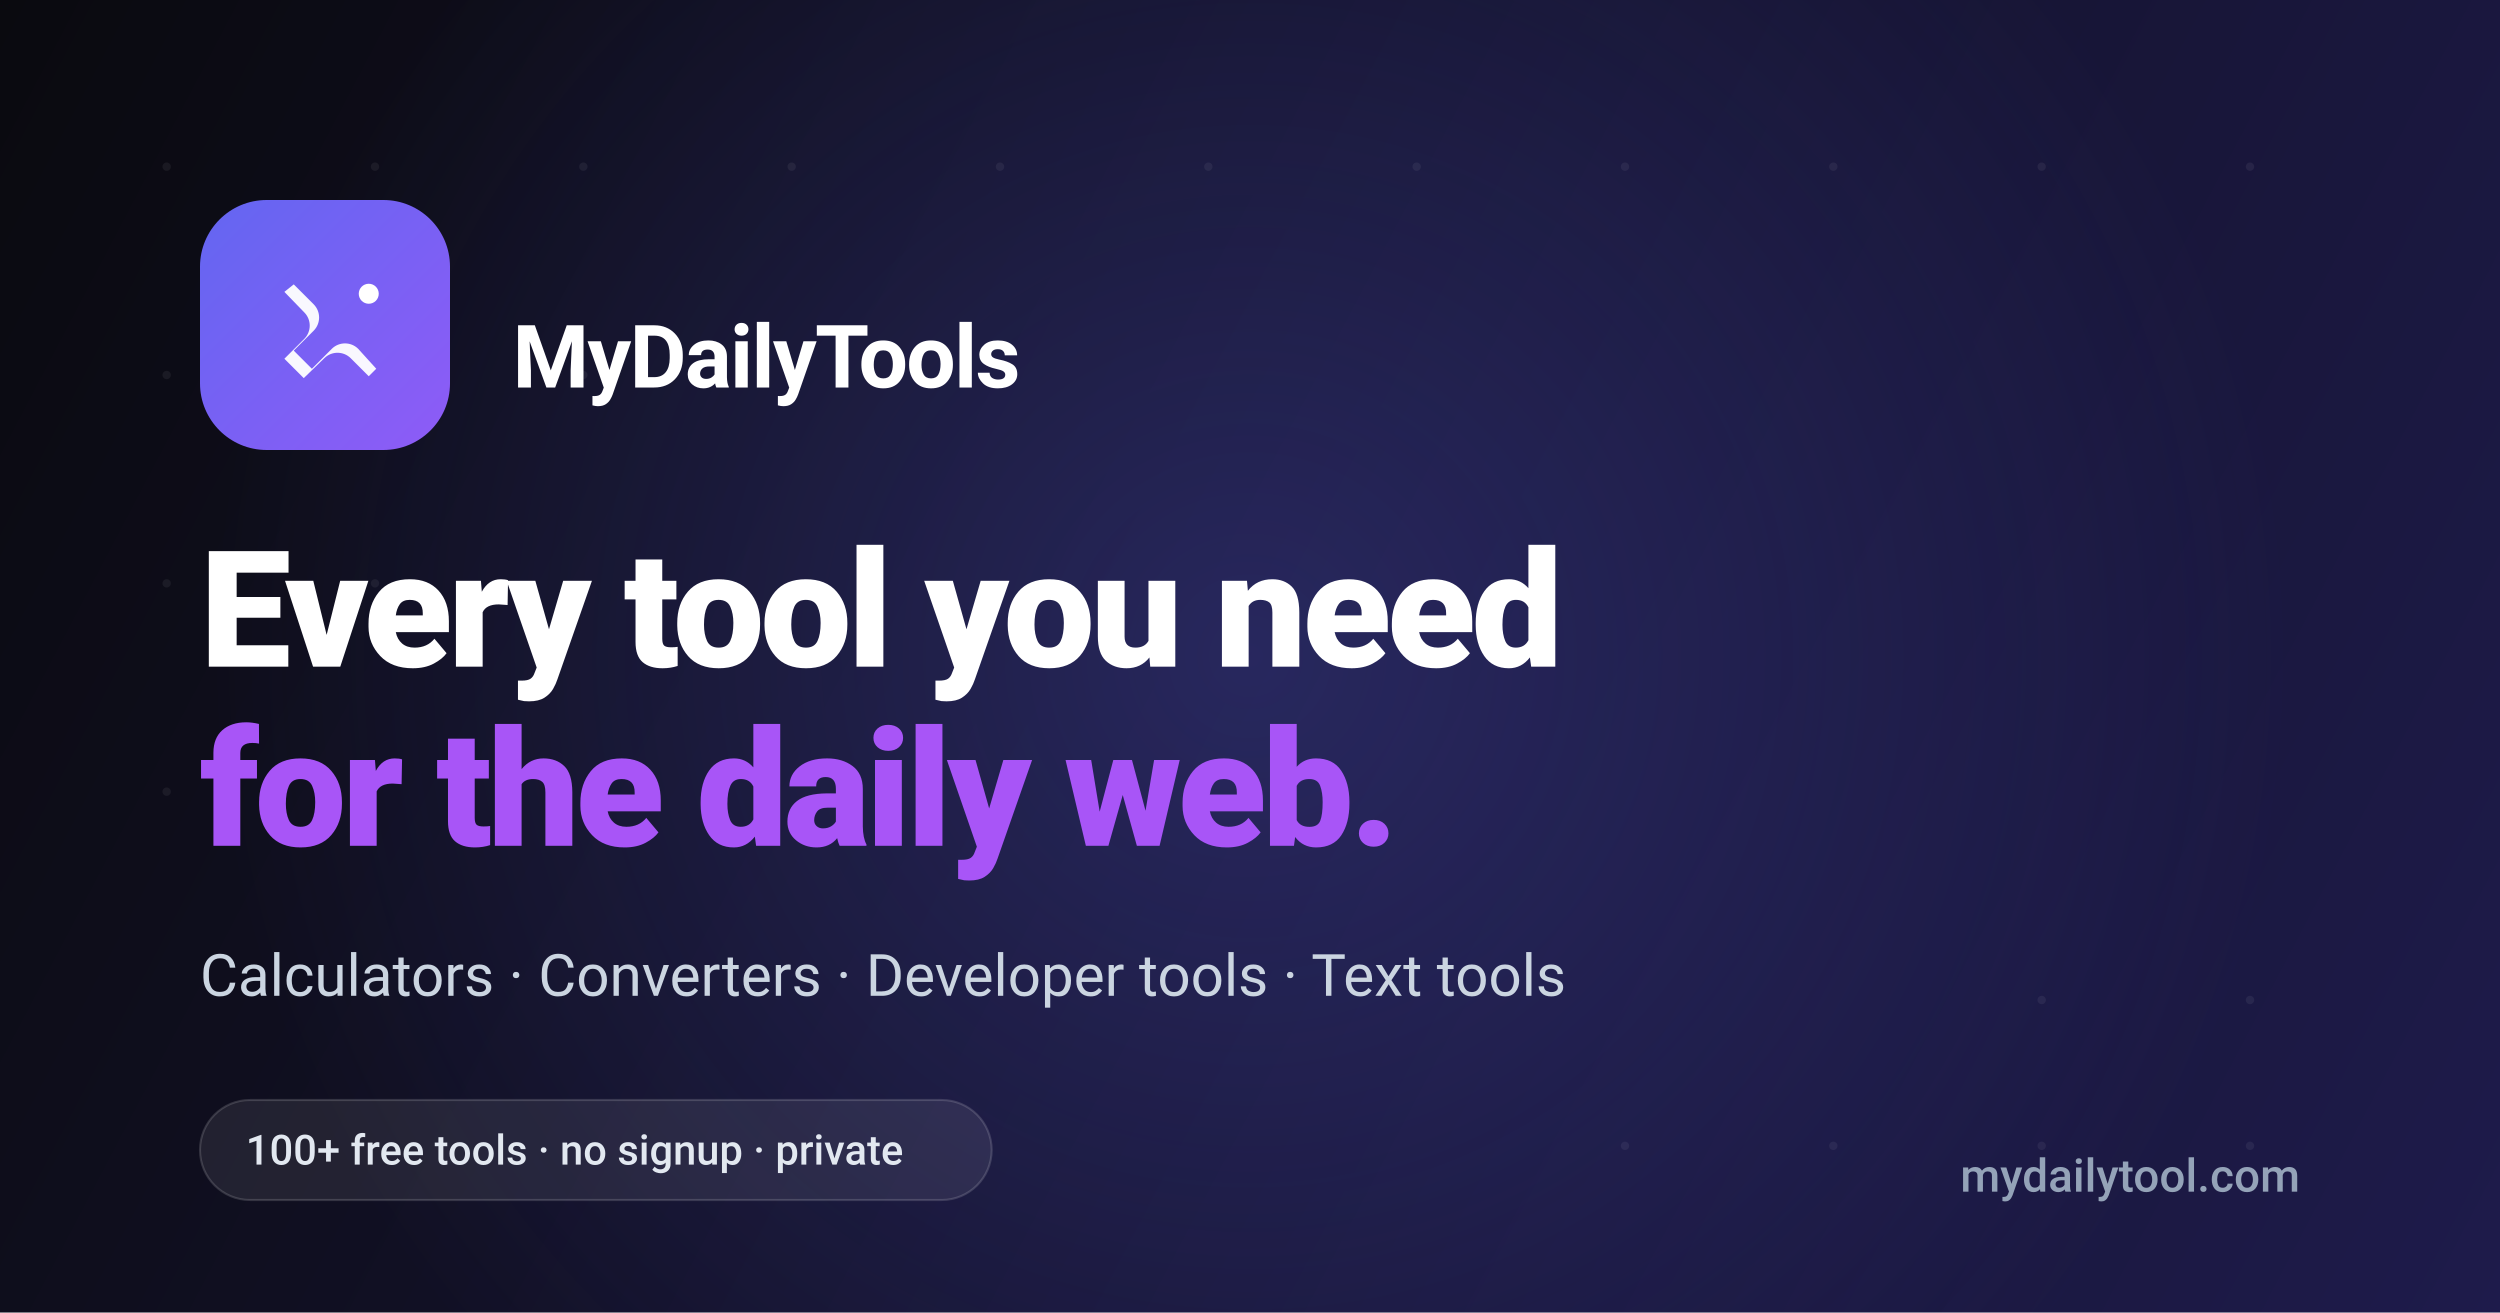
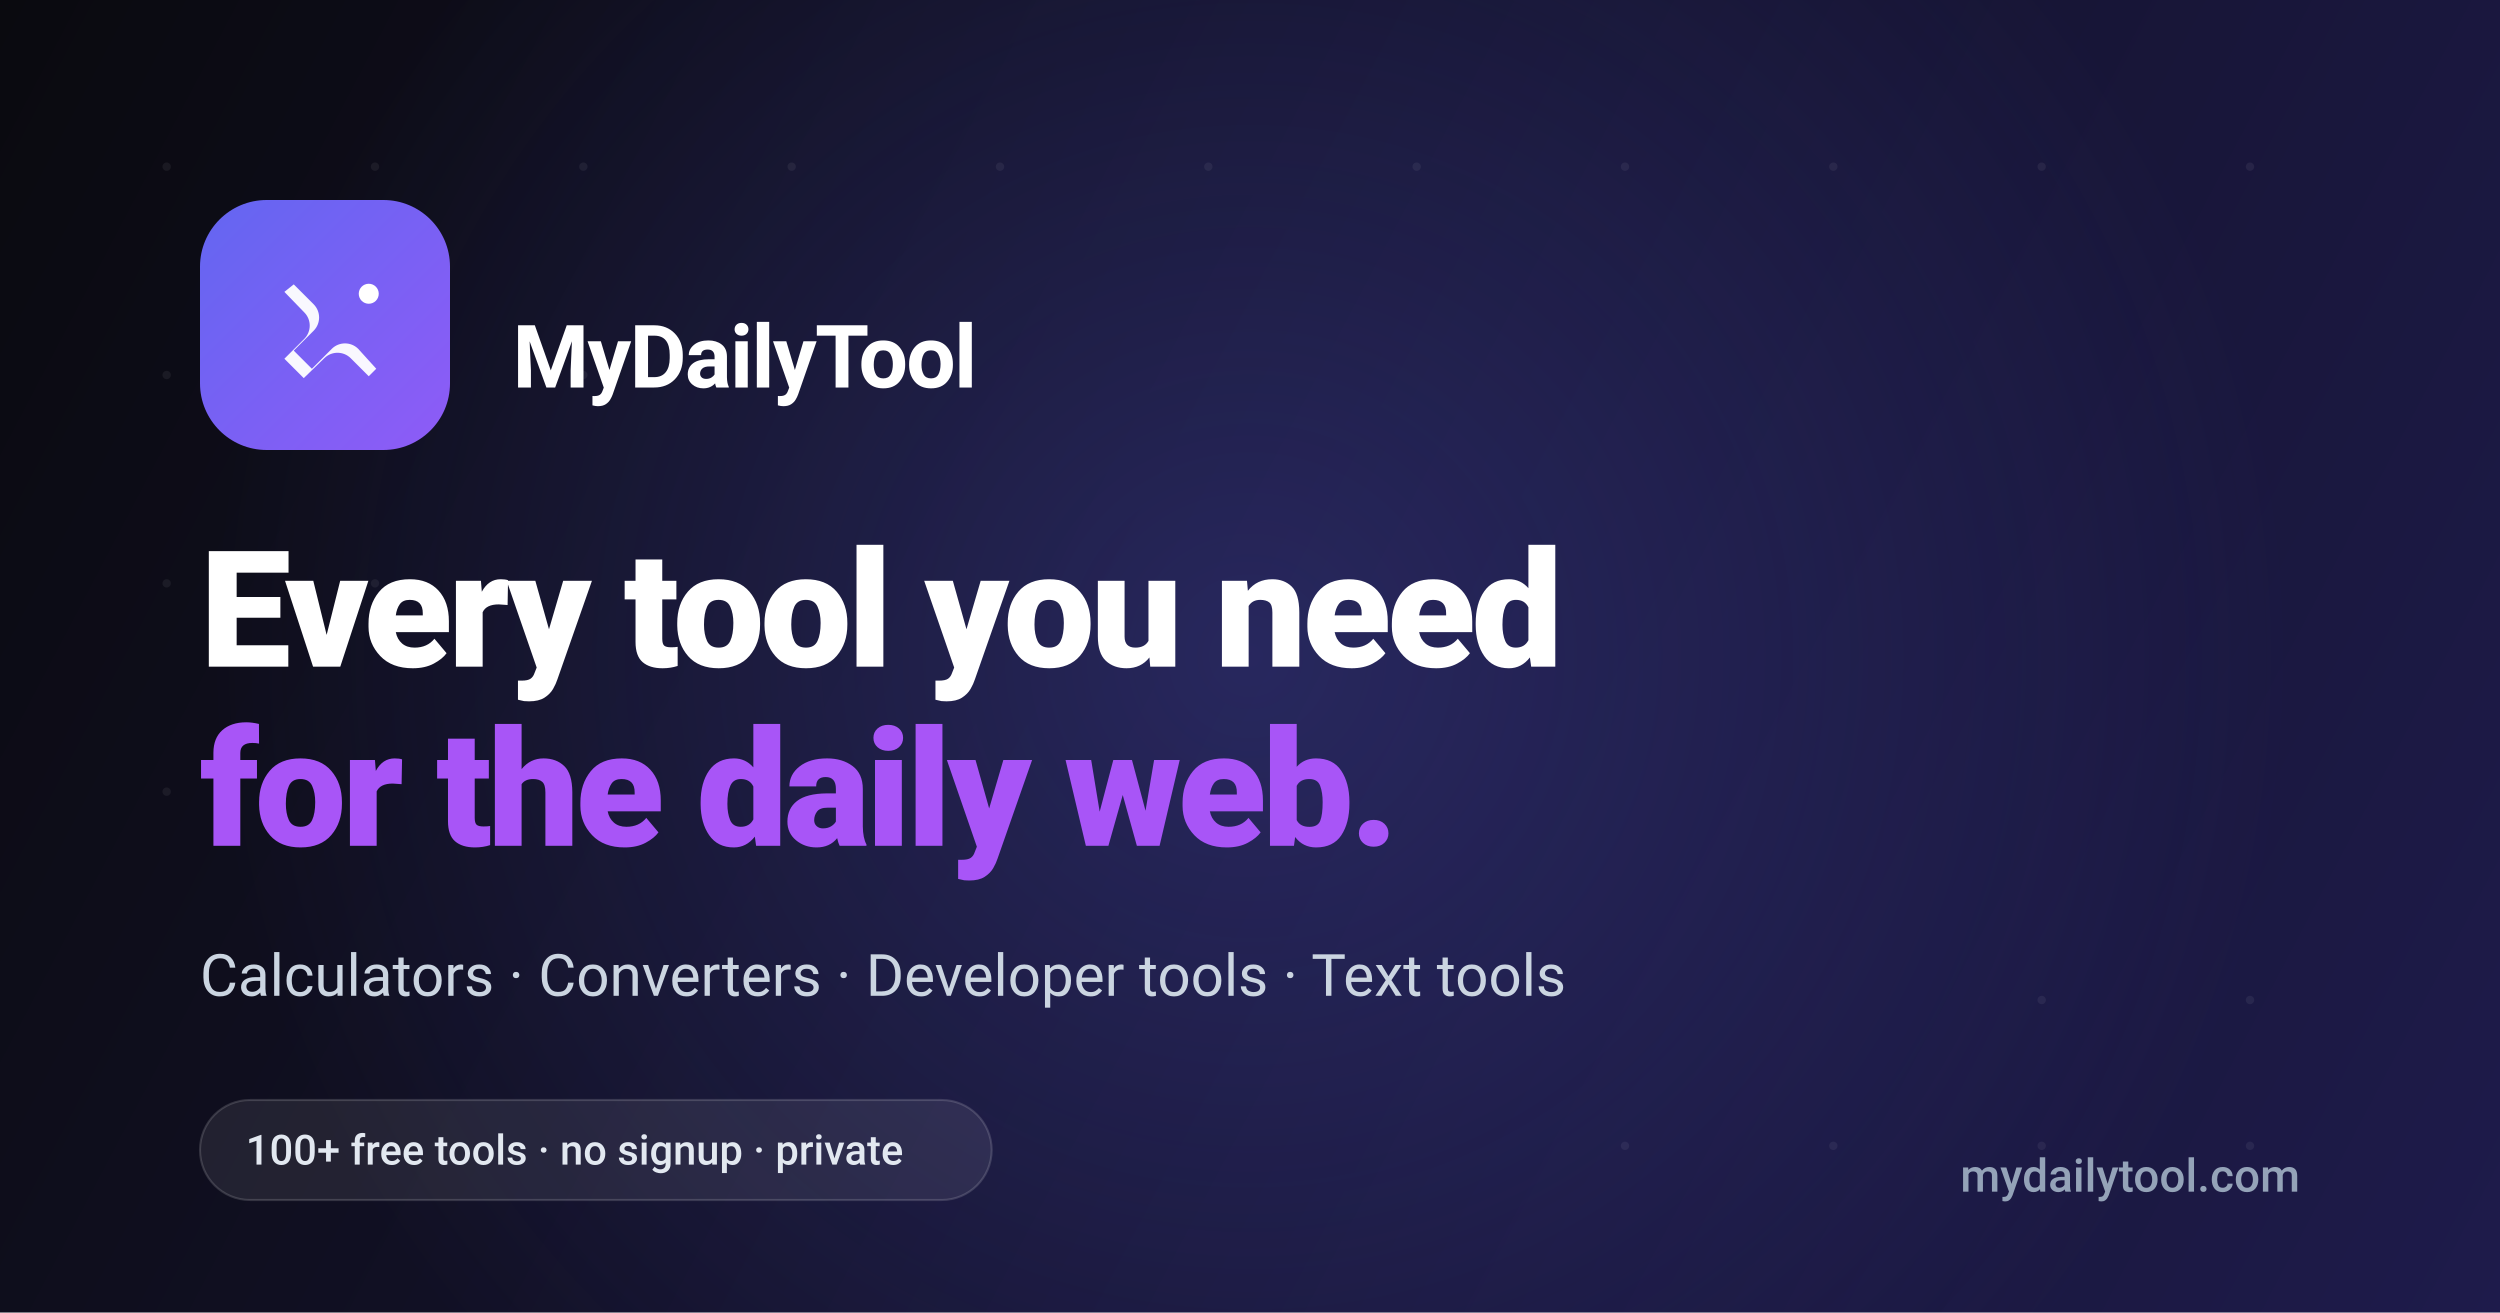
<svg xmlns="http://www.w3.org/2000/svg" viewBox="0 0 1200 630" font-family="-apple-system, BlinkMacSystemFont, 'Segoe UI', Roboto, sans-serif">
  <defs>
    <linearGradient id="bg" x1="0" y1="0" x2="1200" y2="630" gradientUnits="userSpaceOnUse">
      <stop offset="0%" stop-color="#0a0a0f" />
      <stop offset="100%" stop-color="#1e1b4b" />
    </linearGradient>
    <linearGradient id="brand" x1="0" y1="0" x2="200" y2="200" gradientUnits="userSpaceOnUse">
      <stop offset="0%" stop-color="#6366f1" />
      <stop offset="55%" stop-color="#8b5cf6" />
      <stop offset="100%" stop-color="#a855f7" />
    </linearGradient>
    <radialGradient id="glow" cx="600" cy="315" r="500" gradientUnits="userSpaceOnUse">
      <stop offset="0%" stop-color="#6366f1" stop-opacity="0.25" />
      <stop offset="100%" stop-color="#6366f1" stop-opacity="0" />
    </radialGradient>
  </defs>
  <rect width="1200" height="630" fill="url(#bg)" />
  <rect width="1200" height="630" fill="url(#glow)" />
  <g opacity="0.06" fill="#fff">
    <circle cx="80" cy="80" r="2" />
    <circle cx="180" cy="80" r="2" />
    <circle cx="280" cy="80" r="2" />
    <circle cx="380" cy="80" r="2" />
    <circle cx="480" cy="80" r="2" />
    <circle cx="580" cy="80" r="2" />
    <circle cx="680" cy="80" r="2" />
    <circle cx="780" cy="80" r="2" />
    <circle cx="880" cy="80" r="2" />
    <circle cx="980" cy="80" r="2" />
    <circle cx="1080" cy="80" r="2" />
    <circle cx="80" cy="180" r="2" />
    <circle cx="180" cy="180" r="2" />
    <circle cx="280" cy="180" r="2" />
    <circle cx="380" cy="180" r="2" />
    <circle cx="80" cy="280" r="2" />
    <circle cx="180" cy="280" r="2" />
    <circle cx="80" cy="380" r="2" />
    <circle cx="980" cy="480" r="2" />
    <circle cx="1080" cy="480" r="2" />
    <circle cx="780" cy="550" r="2" />
    <circle cx="880" cy="550" r="2" />
    <circle cx="980" cy="550" r="2" />
    <circle cx="1080" cy="550" r="2" />
  </g>
  <g transform="translate(96, 96)">
    <rect x="0" y="0" width="120" height="120" rx="32" fill="url(#brand)" />
    <g transform="translate(15, 15) scale(3.0)">
      <path d="M10 8.5l3.2 3.2a3 3 0 010 4.2L10 19.1l2.9 2.9 3.2-3.2a3 3 0 014.2 0L23.2 22 22 23.2l-2.9-2.9a3 3 0 00-4.2 0L11.6 23.5 8.5 20.4l3.2-3.2a3 3 0 000-4.2L8.5 9.7 10 8.5z" fill="#fff" fill-opacity="0.95" />
      <circle cx="22" cy="10" r="1.6" fill="#fff" />
    </g>
  </g>
-   <text x="246" y="186" font-size="42" font-weight="600" fill="#fff" letter-spacing="-0.02em">MyDailyTools</text>
+   <text x="246" y="186" font-size="42" font-weight="600" fill="#fff" letter-spacing="-0.02em">MyDailyTool</text>
  <text x="96" y="320" font-size="78" font-weight="800" fill="#fff" letter-spacing="-0.025em">Every tool you need</text>
  <text x="96" y="406" font-size="78" font-weight="800" letter-spacing="-0.025em" fill="url(#brand)">for the daily web.</text>
  <text x="96" y="478" font-size="28" font-weight="400" fill="#cbd5e1">Calculators · Converters · Developer tools · Text tools</text>
  <rect x="96" y="528" width="380" height="48" rx="24" fill="rgba(255,255,255,0.08)" stroke="rgba(255,255,255,0.15)" />
  <text x="118" y="559" font-size="20" font-weight="500" fill="#e2e8f0">100+ free tools · no signup · private</text>
  <text x="1104" y="572" font-size="22" font-weight="500" fill="#94a3b8" text-anchor="end">mydailytool.com</text>
</svg>
